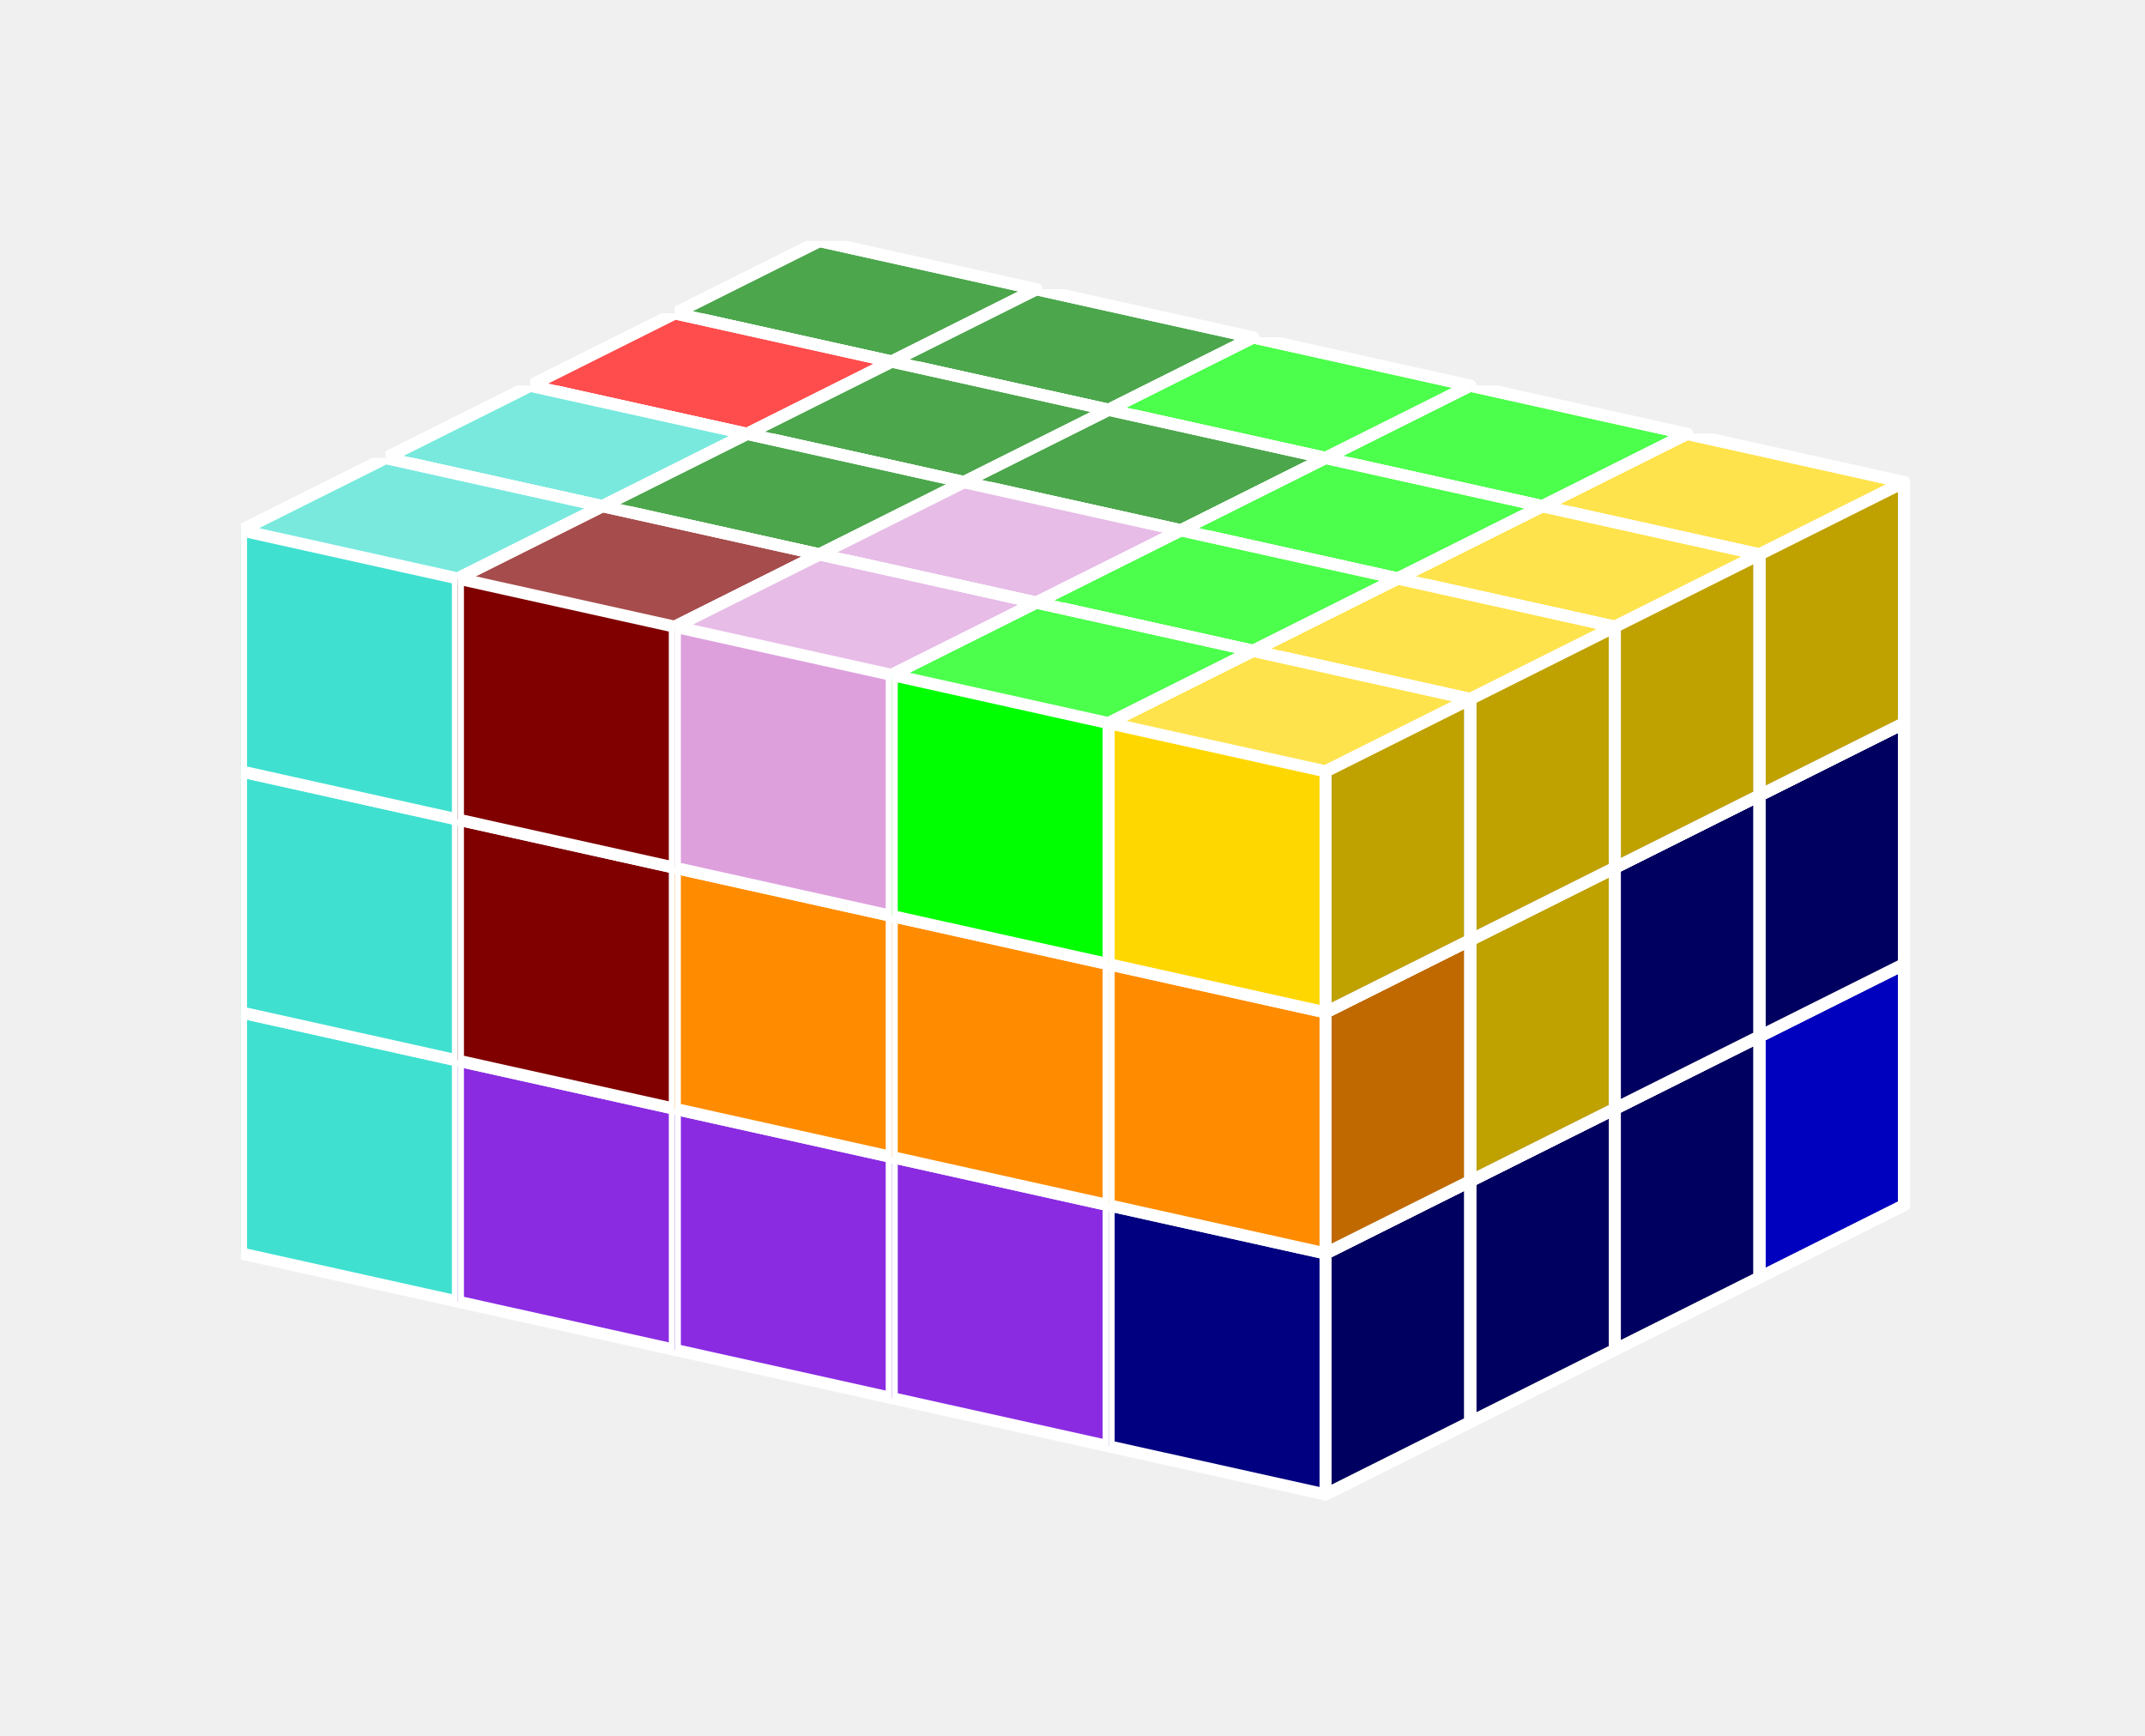
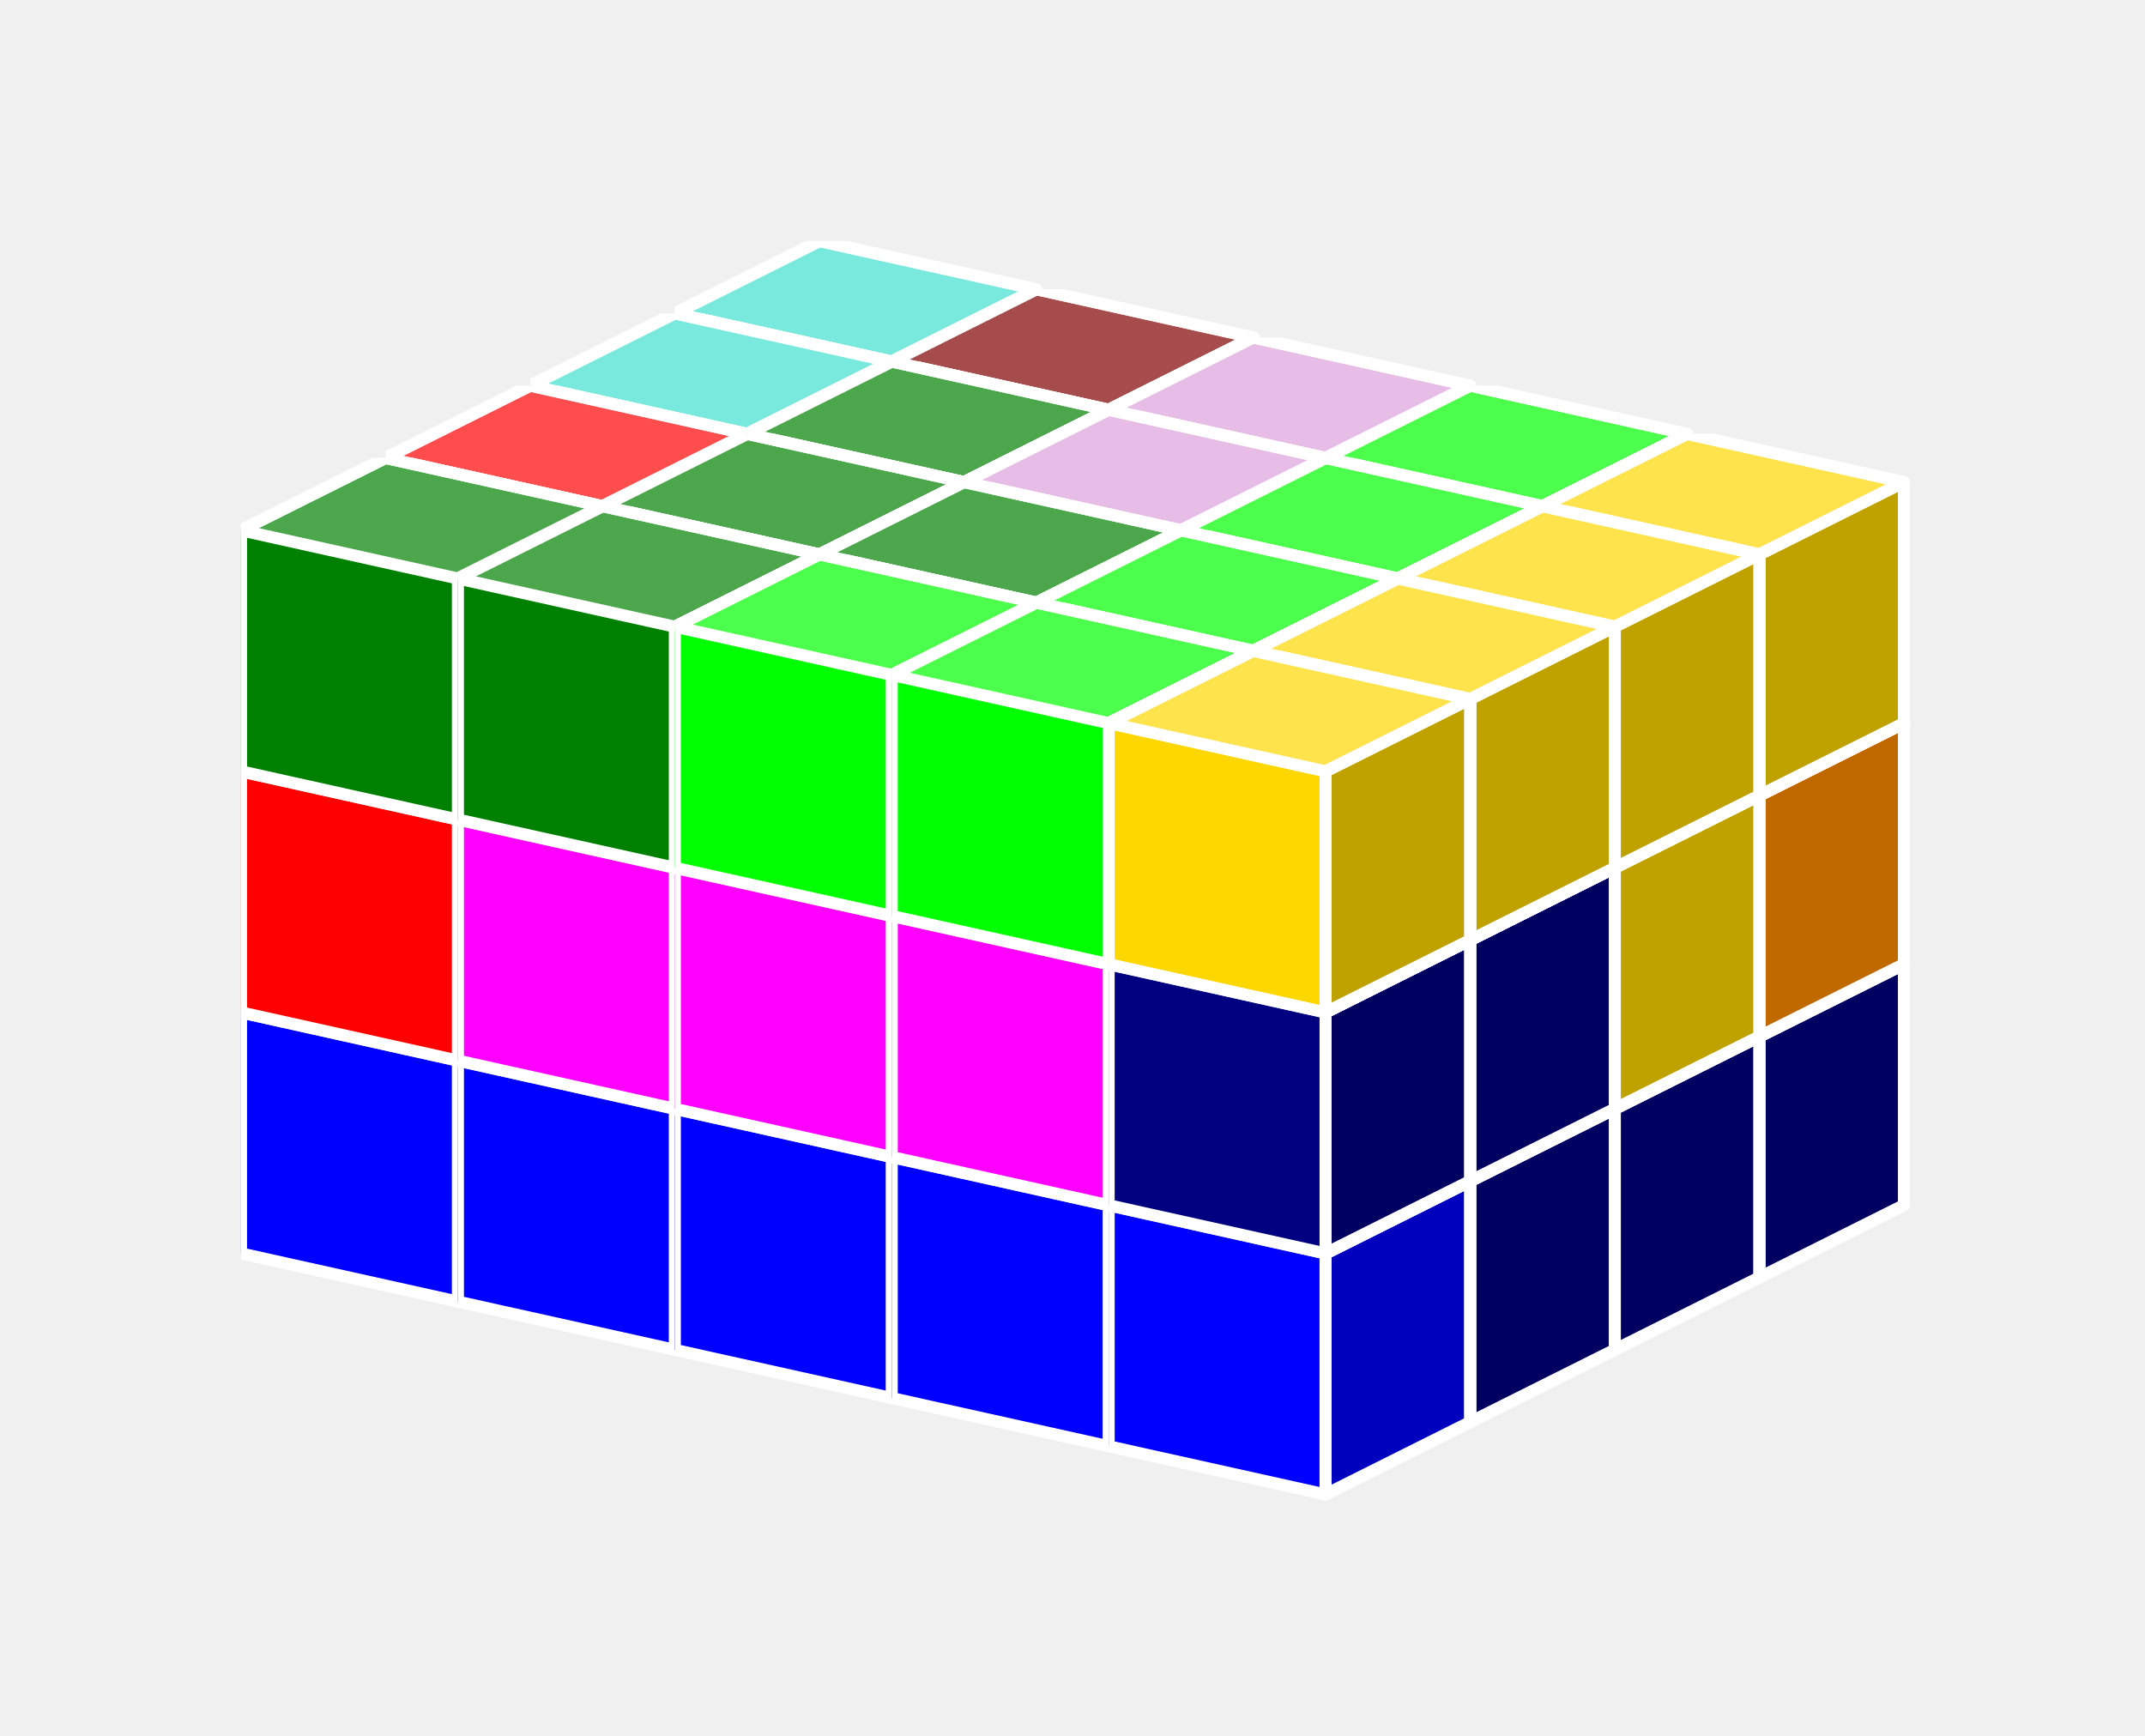
<svg xmlns="http://www.w3.org/2000/svg" xmlns:xlink="http://www.w3.org/1999/xlink" width="89" height="72" viewBox="0 0 89 72">
  <defs>
+     <symbol id="cube0">
+       <polygon fill="gray" stroke="white" stroke-width="0.5" stroke-linejoin="round" points="0,13 9,15 15,12 15,2 6,0 0,3" />
+       <polygon fill="black" fill-opacity="0.25" stroke="white" stroke-width="0.5" stroke-linejoin="round" points="9,15 15,12 15,2 9,5" />
+       <polygon fill="white" fill-opacity="0.30" stroke="white" stroke-width="0.5" stroke-linejoin="round" points="0,3 9,5 15,2 6,0" />
+     </symbol>
    <symbol id="cubeF">
      <polygon fill="green" stroke="white" stroke-width="0.5" stroke-linejoin="round" points="0,13 9,15 15,12 15,2 6,0 0,3" />
      <polygon fill="black" fill-opacity="0.25" stroke="white" stroke-width="0.5" stroke-linejoin="round" points="9,15 15,12 15,2 9,5" />
      <polygon fill="white" fill-opacity="0.30" stroke="white" stroke-width="0.5" stroke-linejoin="round" points="0,3 9,5 15,2 6,0" />
    </symbol>
    <symbol id="cubeI">
      <polygon fill="blue" stroke="white" stroke-width="0.5" stroke-linejoin="round" points="0,13 9,15 15,12 15,2 6,0 0,3" />
      <polygon fill="black" fill-opacity="0.25" stroke="white" stroke-width="0.5" stroke-linejoin="round" points="9,15 15,12 15,2 9,5" />
      <polygon fill="white" fill-opacity="0.30" stroke="white" stroke-width="0.5" stroke-linejoin="round" points="0,3 9,5 15,2 6,0" />
    </symbol>
    <symbol id="cubeL">
      <polygon fill="lime" stroke="white" stroke-width="0.5" stroke-linejoin="round" points="0,13 9,15 15,12 15,2 6,0 0,3" />
      <polygon fill="black" fill-opacity="0.25" stroke="white" stroke-width="0.5" stroke-linejoin="round" points="9,15 15,12 15,2 9,5" />
      <polygon fill="white" fill-opacity="0.30" stroke="white" stroke-width="0.5" stroke-linejoin="round" points="0,3 9,5 15,2 6,0" />
    </symbol>
    <symbol id="cubeN">
      <polygon fill="navy" stroke="white" stroke-width="0.5" stroke-linejoin="round" points="0,13 9,15 15,12 15,2 6,0 0,3" />
      <polygon fill="black" fill-opacity="0.25" stroke="white" stroke-width="0.5" stroke-linejoin="round" points="9,15 15,12 15,2 9,5" />
      <polygon fill="white" fill-opacity="0.30" stroke="white" stroke-width="0.5" stroke-linejoin="round" points="0,3 9,5 15,2 6,0" />
    </symbol>
    <symbol id="cubeP">
      <polygon fill="magenta" stroke="white" stroke-width="0.5" stroke-linejoin="round" points="0,13 9,15 15,12 15,2 6,0 0,3" />
      <polygon fill="black" fill-opacity="0.25" stroke="white" stroke-width="0.5" stroke-linejoin="round" points="9,15 15,12 15,2 9,5" />
      <polygon fill="white" fill-opacity="0.30" stroke="white" stroke-width="0.5" stroke-linejoin="round" points="0,3 9,5 15,2 6,0" />
    </symbol>
    <symbol id="cubeT">
      <polygon fill="darkorange" stroke="white" stroke-width="0.5" stroke-linejoin="round" points="0,13 9,15 15,12 15,2 6,0 0,3" />
      <polygon fill="black" fill-opacity="0.25" stroke="white" stroke-width="0.5" stroke-linejoin="round" points="9,15 15,12 15,2 9,5" />
      <polygon fill="white" fill-opacity="0.30" stroke="white" stroke-width="0.5" stroke-linejoin="round" points="0,3 9,5 15,2 6,0" />
    </symbol>
    <symbol id="cubeU">
      <polygon fill="turquoise" stroke="white" stroke-width="0.5" stroke-linejoin="round" points="0,13 9,15 15,12 15,2 6,0 0,3" />
      <polygon fill="black" fill-opacity="0.25" stroke="white" stroke-width="0.5" stroke-linejoin="round" points="9,15 15,12 15,2 9,5" />
      <polygon fill="white" fill-opacity="0.30" stroke="white" stroke-width="0.5" stroke-linejoin="round" points="0,3 9,5 15,2 6,0" />
    </symbol>
    <symbol id="cubeV">
      <polygon fill="blueviolet" stroke="white" stroke-width="0.5" stroke-linejoin="round" points="0,13 9,15 15,12 15,2 6,0 0,3" />
      <polygon fill="black" fill-opacity="0.25" stroke="white" stroke-width="0.5" stroke-linejoin="round" points="9,15 15,12 15,2 9,5" />
      <polygon fill="white" fill-opacity="0.30" stroke="white" stroke-width="0.5" stroke-linejoin="round" points="0,3 9,5 15,2 6,0" />
    </symbol>
    <symbol id="cubeW">
      <polygon fill="maroon" stroke="white" stroke-width="0.5" stroke-linejoin="round" points="0,13 9,15 15,12 15,2 6,0 0,3" />
      <polygon fill="black" fill-opacity="0.25" stroke="white" stroke-width="0.5" stroke-linejoin="round" points="9,15 15,12 15,2 9,5" />
      <polygon fill="white" fill-opacity="0.30" stroke="white" stroke-width="0.5" stroke-linejoin="round" points="0,3 9,5 15,2 6,0" />
    </symbol>
    <symbol id="cubeX">
      <polygon fill="red" stroke="white" stroke-width="0.5" stroke-linejoin="round" points="0,13 9,15 15,12 15,2 6,0 0,3" />
      <polygon fill="black" fill-opacity="0.25" stroke="white" stroke-width="0.5" stroke-linejoin="round" points="9,15 15,12 15,2 9,5" />
      <polygon fill="white" fill-opacity="0.30" stroke="white" stroke-width="0.5" stroke-linejoin="round" points="0,3 9,5 15,2 6,0" />
    </symbol>
    <symbol id="cubeY">
      <polygon fill="gold" stroke="white" stroke-width="0.5" stroke-linejoin="round" points="0,13 9,15 15,12 15,2 6,0 0,3" />
      <polygon fill="black" fill-opacity="0.25" stroke="white" stroke-width="0.5" stroke-linejoin="round" points="9,15 15,12 15,2 9,5" />
      <polygon fill="white" fill-opacity="0.30" stroke="white" stroke-width="0.5" stroke-linejoin="round" points="0,3 9,5 15,2 6,0" />
    </symbol>
    <symbol id="cubeZ">
      <polygon fill="plum" stroke="white" stroke-width="0.5" stroke-linejoin="round" points="0,13 9,15 15,12 15,2 6,0 0,3" />
      <polygon fill="black" fill-opacity="0.25" stroke="white" stroke-width="0.5" stroke-linejoin="round" points="9,15 15,12 15,2 9,5" />
      <polygon fill="white" fill-opacity="0.30" stroke="white" stroke-width="0.5" stroke-linejoin="round" points="0,3 9,5 15,2 6,0" />
    </symbol>
  </defs>
  <g>
-     <use xlink:href="#cubeI" x="28.000" y="30.000" />
-     <use xlink:href="#cubeI" x="37.000" y="32.000" />
-     <use xlink:href="#cubeI" x="46.000" y="34.000" />
-     <use xlink:href="#cubeI" x="55.000" y="36.000" />
-     <use xlink:href="#cubeI" x="64.000" y="38.000" />
-     <use xlink:href="#cubeX" x="28.000" y="20.000" />
-     <use xlink:href="#cubeP" x="37.000" y="22.000" />
-     <use xlink:href="#cubeP" x="46.000" y="24.000" />
-     <use xlink:href="#cubeP" x="55.000" y="26.000" />
-     <use xlink:href="#cubeN" x="64.000" y="28.000" />
-     <use xlink:href="#cubeF" x="28.000" y="10.000" />
-     <use xlink:href="#cubeF" x="37.000" y="12.000" />
-     <use xlink:href="#cubeL" x="46.000" y="14.000" />
+     <use xlink:href="#cubeU" x="28.000" y="30.000" />
+     <use xlink:href="#cubeV" x="37.000" y="32.000" />
+     <use xlink:href="#cubeV" x="46.000" y="34.000" />
+     <use xlink:href="#cubeV" x="55.000" y="36.000" />
+     <use xlink:href="#cubeN" x="64.000" y="38.000" />
+     <use xlink:href="#cubeU" x="28.000" y="20.000" />
+     <use xlink:href="#cubeW" x="37.000" y="22.000" />
+     <use xlink:href="#cubeT" x="46.000" y="24.000" />
+     <use xlink:href="#cubeT" x="55.000" y="26.000" />
+     <use xlink:href="#cubeT" x="64.000" y="28.000" />
+     <use xlink:href="#cubeU" x="28.000" y="10.000" />
+     <use xlink:href="#cubeW" x="37.000" y="12.000" />
+     <use xlink:href="#cubeZ" x="46.000" y="14.000" />
    <use xlink:href="#cubeL" x="55.000" y="16.000" />
    <use xlink:href="#cubeY" x="64.000" y="18.000" />
-     <use xlink:href="#cubeX" x="22.000" y="33.000" />
+     <use xlink:href="#cubeU" x="22.000" y="33.000" />
    <use xlink:href="#cubeW" x="31.000" y="35.000" />
    <use xlink:href="#cubeZ" x="40.000" y="37.000" />
    <use xlink:href="#cubeV" x="49.000" y="39.000" />
    <use xlink:href="#cubeN" x="58.000" y="41.000" />
    <use xlink:href="#cubeX" x="22.000" y="23.000" />
-     <use xlink:href="#cubeP" x="31.000" y="25.000" />
-     <use xlink:href="#cubeP" x="40.000" y="27.000" />
+     <use xlink:href="#cubeW" x="31.000" y="25.000" />
+     <use xlink:href="#cubeZ" x="40.000" y="27.000" />
    <use xlink:href="#cubeT" x="49.000" y="29.000" />
-     <use xlink:href="#cubeN" x="58.000" y="31.000" />
-     <use xlink:href="#cubeX" x="22.000" y="13.000" />
+     <use xlink:href="#cubeY" x="58.000" y="31.000" />
+     <use xlink:href="#cubeU" x="22.000" y="13.000" />
    <use xlink:href="#cubeF" x="31.000" y="15.000" />
-     <use xlink:href="#cubeF" x="40.000" y="17.000" />
+     <use xlink:href="#cubeZ" x="40.000" y="17.000" />
    <use xlink:href="#cubeL" x="49.000" y="19.000" />
    <use xlink:href="#cubeY" x="58.000" y="21.000" />
-     <use xlink:href="#cubeU" x="16.000" y="36.000" />
+     <use xlink:href="#cubeX" x="16.000" y="36.000" />
    <use xlink:href="#cubeW" x="25.000" y="38.000" />
    <use xlink:href="#cubeZ" x="34.000" y="40.000" />
    <use xlink:href="#cubeV" x="43.000" y="42.000" />
    <use xlink:href="#cubeN" x="52.000" y="44.000" />
    <use xlink:href="#cubeX" x="16.000" y="26.000" />
-     <use xlink:href="#cubeW" x="25.000" y="28.000" />
-     <use xlink:href="#cubeZ" x="34.000" y="30.000" />
+     <use xlink:href="#cubeP" x="25.000" y="28.000" />
+     <use xlink:href="#cubeP" x="34.000" y="30.000" />
    <use xlink:href="#cubeT" x="43.000" y="32.000" />
-     <use xlink:href="#cubeY" x="52.000" y="34.000" />
-     <use xlink:href="#cubeU" x="16.000" y="16.000" />
+     <use xlink:href="#cubeN" x="52.000" y="34.000" />
+     <use xlink:href="#cubeX" x="16.000" y="16.000" />
    <use xlink:href="#cubeF" x="25.000" y="18.000" />
-     <use xlink:href="#cubeZ" x="34.000" y="20.000" />
+     <use xlink:href="#cubeF" x="34.000" y="20.000" />
    <use xlink:href="#cubeL" x="43.000" y="22.000" />
    <use xlink:href="#cubeY" x="52.000" y="24.000" />
-     <use xlink:href="#cubeU" x="10.000" y="39.000" />
-     <use xlink:href="#cubeV" x="19.000" y="41.000" />
-     <use xlink:href="#cubeV" x="28.000" y="43.000" />
-     <use xlink:href="#cubeV" x="37.000" y="45.000" />
-     <use xlink:href="#cubeN" x="46.000" y="47.000" />
-     <use xlink:href="#cubeU" x="10.000" y="29.000" />
-     <use xlink:href="#cubeW" x="19.000" y="31.000" />
-     <use xlink:href="#cubeT" x="28.000" y="33.000" />
-     <use xlink:href="#cubeT" x="37.000" y="35.000" />
-     <use xlink:href="#cubeT" x="46.000" y="37.000" />
-     <use xlink:href="#cubeU" x="10.000" y="19.000" />
-     <use xlink:href="#cubeW" x="19.000" y="21.000" />
-     <use xlink:href="#cubeZ" x="28.000" y="23.000" />
+     <use xlink:href="#cubeI" x="10.000" y="39.000" />
+     <use xlink:href="#cubeI" x="19.000" y="41.000" />
+     <use xlink:href="#cubeI" x="28.000" y="43.000" />
+     <use xlink:href="#cubeI" x="37.000" y="45.000" />
+     <use xlink:href="#cubeI" x="46.000" y="47.000" />
+     <use xlink:href="#cubeX" x="10.000" y="29.000" />
+     <use xlink:href="#cubeP" x="19.000" y="31.000" />
+     <use xlink:href="#cubeP" x="28.000" y="33.000" />
+     <use xlink:href="#cubeP" x="37.000" y="35.000" />
+     <use xlink:href="#cubeN" x="46.000" y="37.000" />
+     <use xlink:href="#cubeF" x="10.000" y="19.000" />
+     <use xlink:href="#cubeF" x="19.000" y="21.000" />
+     <use xlink:href="#cubeL" x="28.000" y="23.000" />
    <use xlink:href="#cubeL" x="37.000" y="25.000" />
    <use xlink:href="#cubeY" x="46.000" y="27.000" />
  </g>
</svg>
